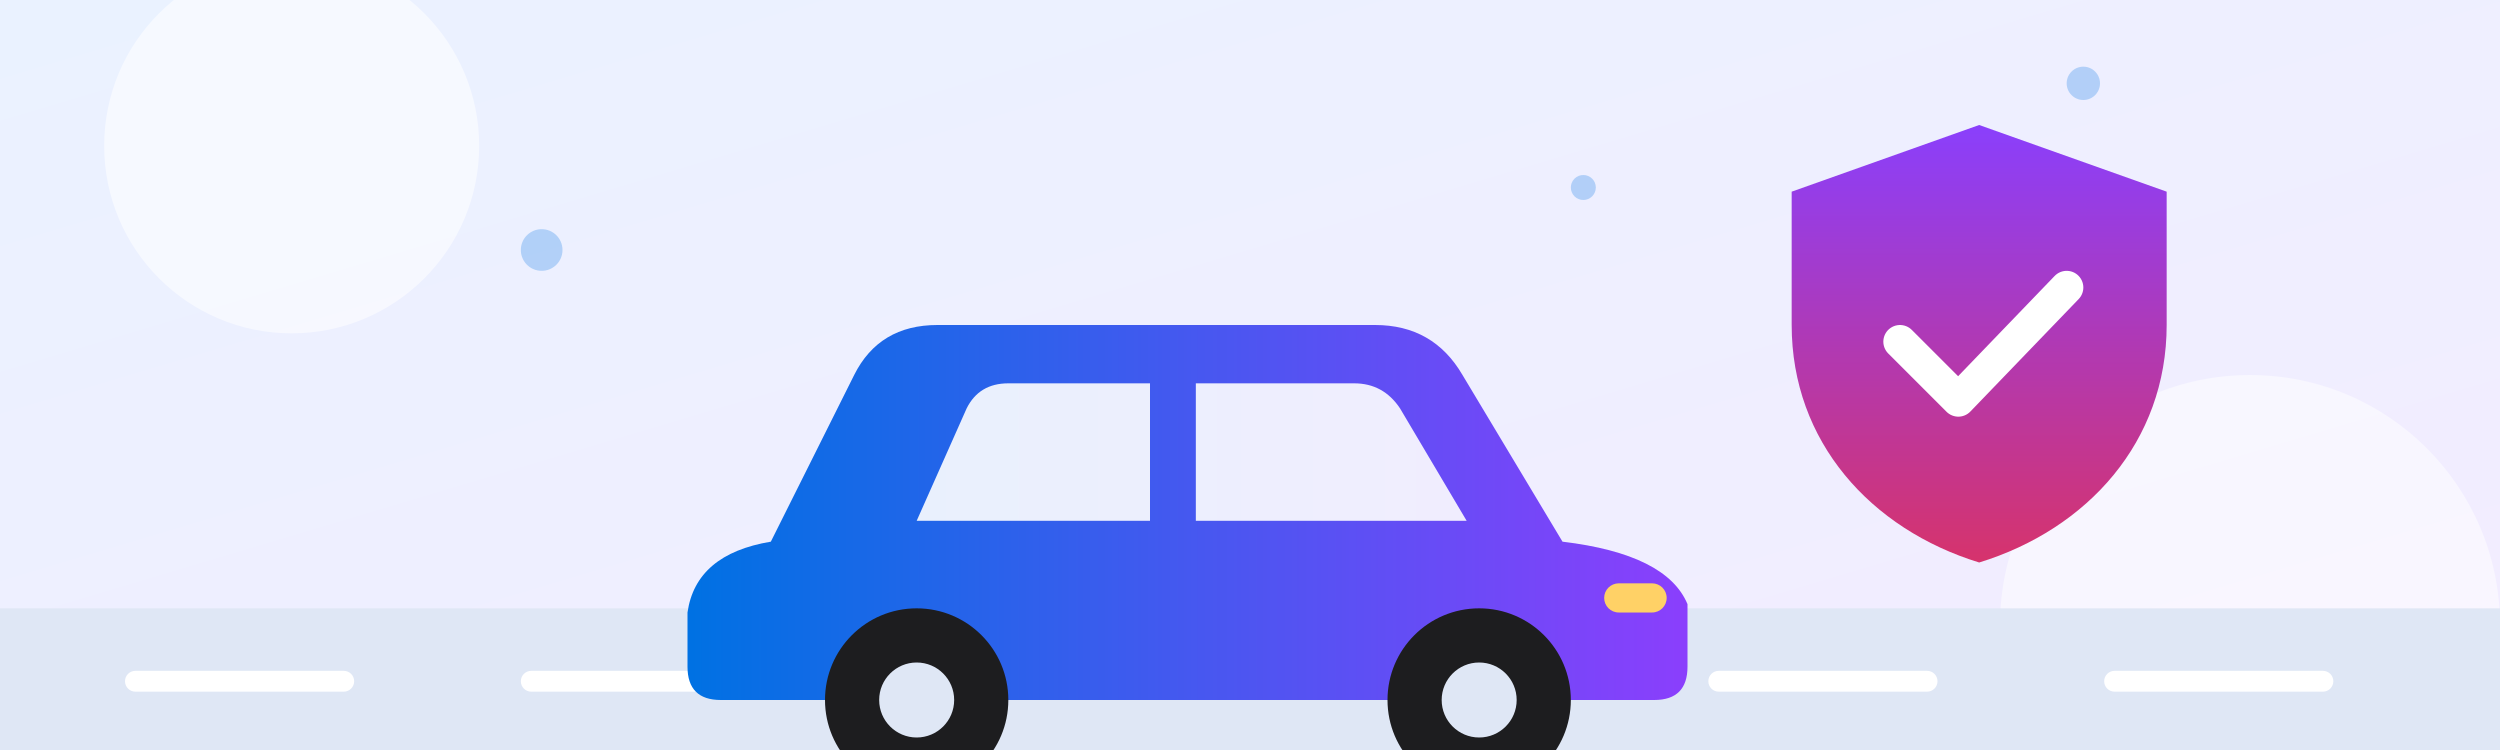
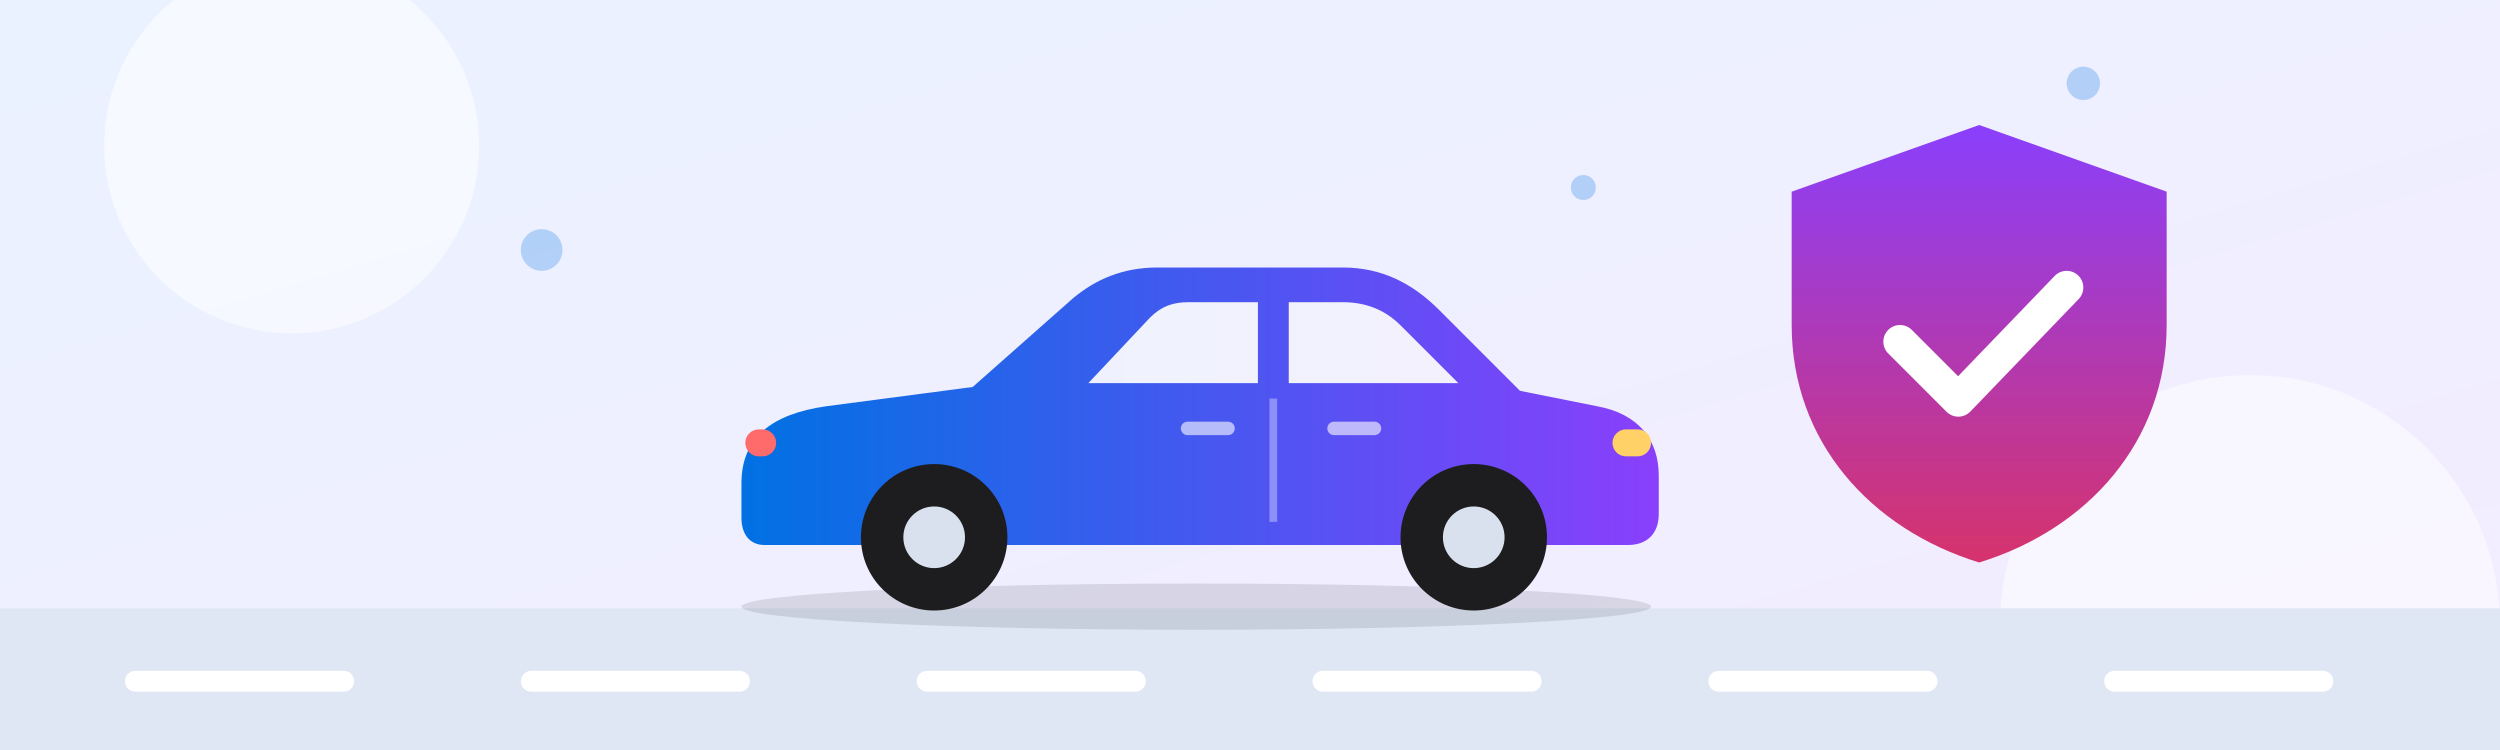
<svg xmlns="http://www.w3.org/2000/svg" viewBox="0 0 1200 360" role="img" aria-hidden="true">
  <defs>
    <linearGradient id="bg" x1="0" y1="0" x2="1" y2="1">
      <stop offset="0" stop-color="#eaf2ff" />
      <stop offset="1" stop-color="#f3ecff" />
    </linearGradient>
    <linearGradient id="car" x1="0" y1="0" x2="1" y2="0">
      <stop offset="0" stop-color="#0071e3" />
      <stop offset="1" stop-color="#8a3ffc" />
    </linearGradient>
    <linearGradient id="sh" x1="0" y1="0" x2="0" y2="1">
      <stop offset="0" stop-color="#8a3ffc" />
      <stop offset="1" stop-color="#d6336c" />
    </linearGradient>
  </defs>
  <rect width="1200" height="360" fill="url(#bg)" />
  <circle cx="140" cy="70" r="90" fill="#ffffff" opacity=".55" />
  <circle cx="1080" cy="300" r="120" fill="#ffffff" opacity=".5" />
  <rect x="0" y="292" width="1200" height="68" fill="#dfe7f5" />
  <g fill="#ffffff">
    <rect x="60" y="322" width="110" height="10" rx="5" />
    <rect x="250" y="322" width="110" height="10" rx="5" />
    <rect x="440" y="322" width="110" height="10" rx="5" />
    <rect x="630" y="322" width="110" height="10" rx="5" />
    <rect x="820" y="322" width="110" height="10" rx="5" />
    <rect x="1010" y="322" width="110" height="10" rx="5" />
  </g>
-   <g transform="translate(330 110)">
-     <path d="M40 150 L80 70 Q92 46 120 46 H330 Q358 46 372 70 L420 150 Q470 156 480 180 V210 Q480 226 464 226 H16 Q0 226 0 210 V184 Q4 156 40 150 Z" fill="url(#car)" />
-     <path d="M110 140 L134 86 Q140 74 154 74 H222 V140 Z" fill="#ffffff" opacity=".9" />
-     <path d="M244 74 H320 Q334 74 342 86 L374 140 H244 Z" fill="#ffffff" opacity=".9" />
-     <circle cx="110" cy="226" r="44" fill="#1d1d1f" />
-     <circle cx="110" cy="226" r="18" fill="#dfe7f5" />
-     <circle cx="380" cy="226" r="44" fill="#1d1d1f" />
-     <circle cx="380" cy="226" r="18" fill="#dfe7f5" />
-     <rect x="440" y="170" width="30" height="14" rx="7" fill="#ffd166" />
+   <g transform="translate(330 84) scale(1.85)">
+     <g id="car-shape">
+       <ellipse cx="132" cy="112" rx="118" ry="6" fill="#1d1d1f" opacity=".12" />
+       <path d="M14 80 C14 68 22 62 36 60 L74 55 L100 32 C106 27 113 24 122 24 H170 C180 24 188 28 195 35 L216 56 L236 60 C247 62 252 69 252 78 V88 C252 93 249 96 244 96 H20 C16 96 14 93 14 89 Z" fill="url(#car)" />
+       <path d="M104 54 L120 37 C123 34 126 33 130 33 H148 V54 Z" fill="#ffffff" opacity=".92" />
+       <path d="M156 33 H170 C176 33 181 35 185 39 L200 54 H156 Z" fill="#ffffff" opacity=".92" />
+       <path d="M152 58 V90" stroke="#ffffff" stroke-opacity=".35" stroke-width="2" />
+       <rect x="240" y="66" width="10" height="7" rx="3.5" fill="#ffd166" />
+       <rect x="15" y="66" width="8" height="7" rx="3.5" fill="#ff6b6b" />
+       <rect x="128" y="64" width="14" height="3.5" rx="1.75" fill="#ffffff" opacity=".6" />
+       <rect x="166" y="64" width="14" height="3.5" rx="1.75" fill="#ffffff" opacity=".6" />
+       <circle cx="64" cy="94" r="19" fill="#1d1d1f" />
+       <circle cx="64" cy="94" r="8" fill="#d9e1ee" />
+       <circle cx="204" cy="94" r="19" fill="#1d1d1f" />
+       <circle cx="204" cy="94" r="8" fill="#d9e1ee" />
+     </g>
  </g>
  <g transform="translate(860 60)">
    <path d="M90 0 L180 32 V96 C180 152 142 194 90 210 C38 194 0 152 0 96 V32 Z" fill="url(#sh)" />
    <path d="M52 104 L80 132 L132 78" fill="none" stroke="#ffffff" stroke-width="16" stroke-linecap="round" stroke-linejoin="round" />
  </g>
  <g fill="#0071e3" opacity=".25">
    <circle cx="260" cy="120" r="10" />
    <circle cx="1000" cy="40" r="8" />
    <circle cx="760" cy="90" r="6" />
  </g>
</svg>
